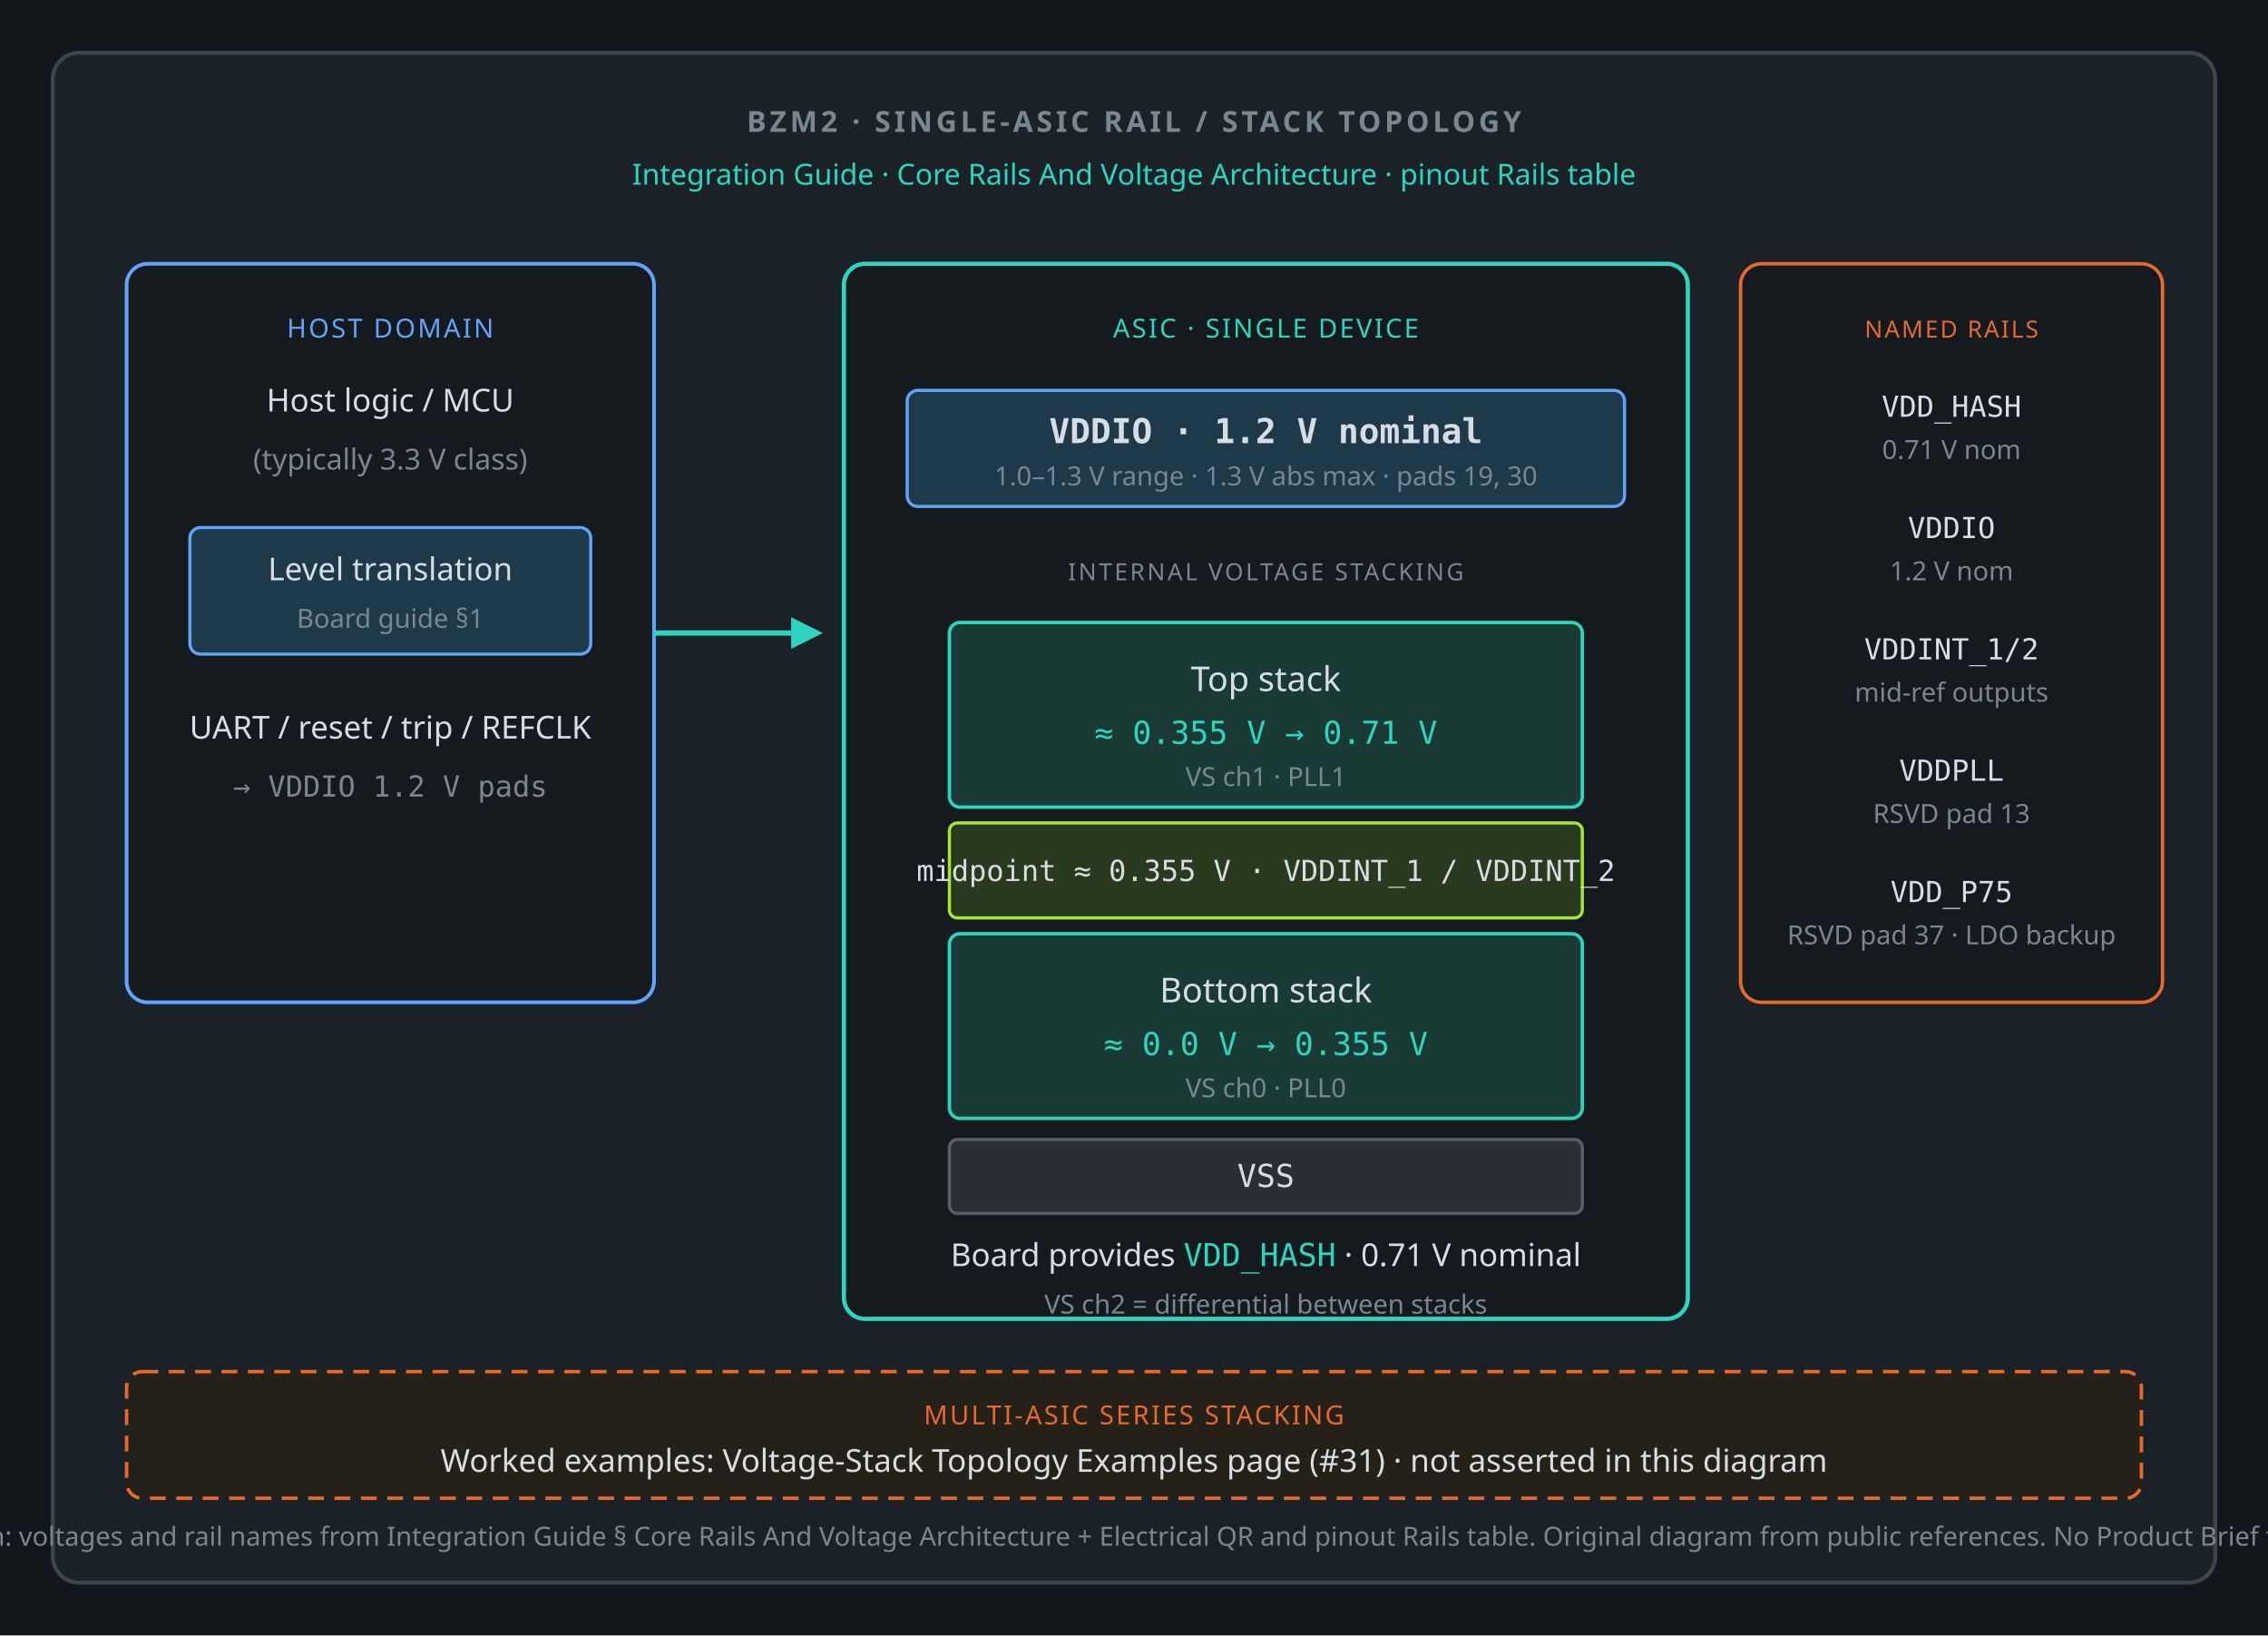
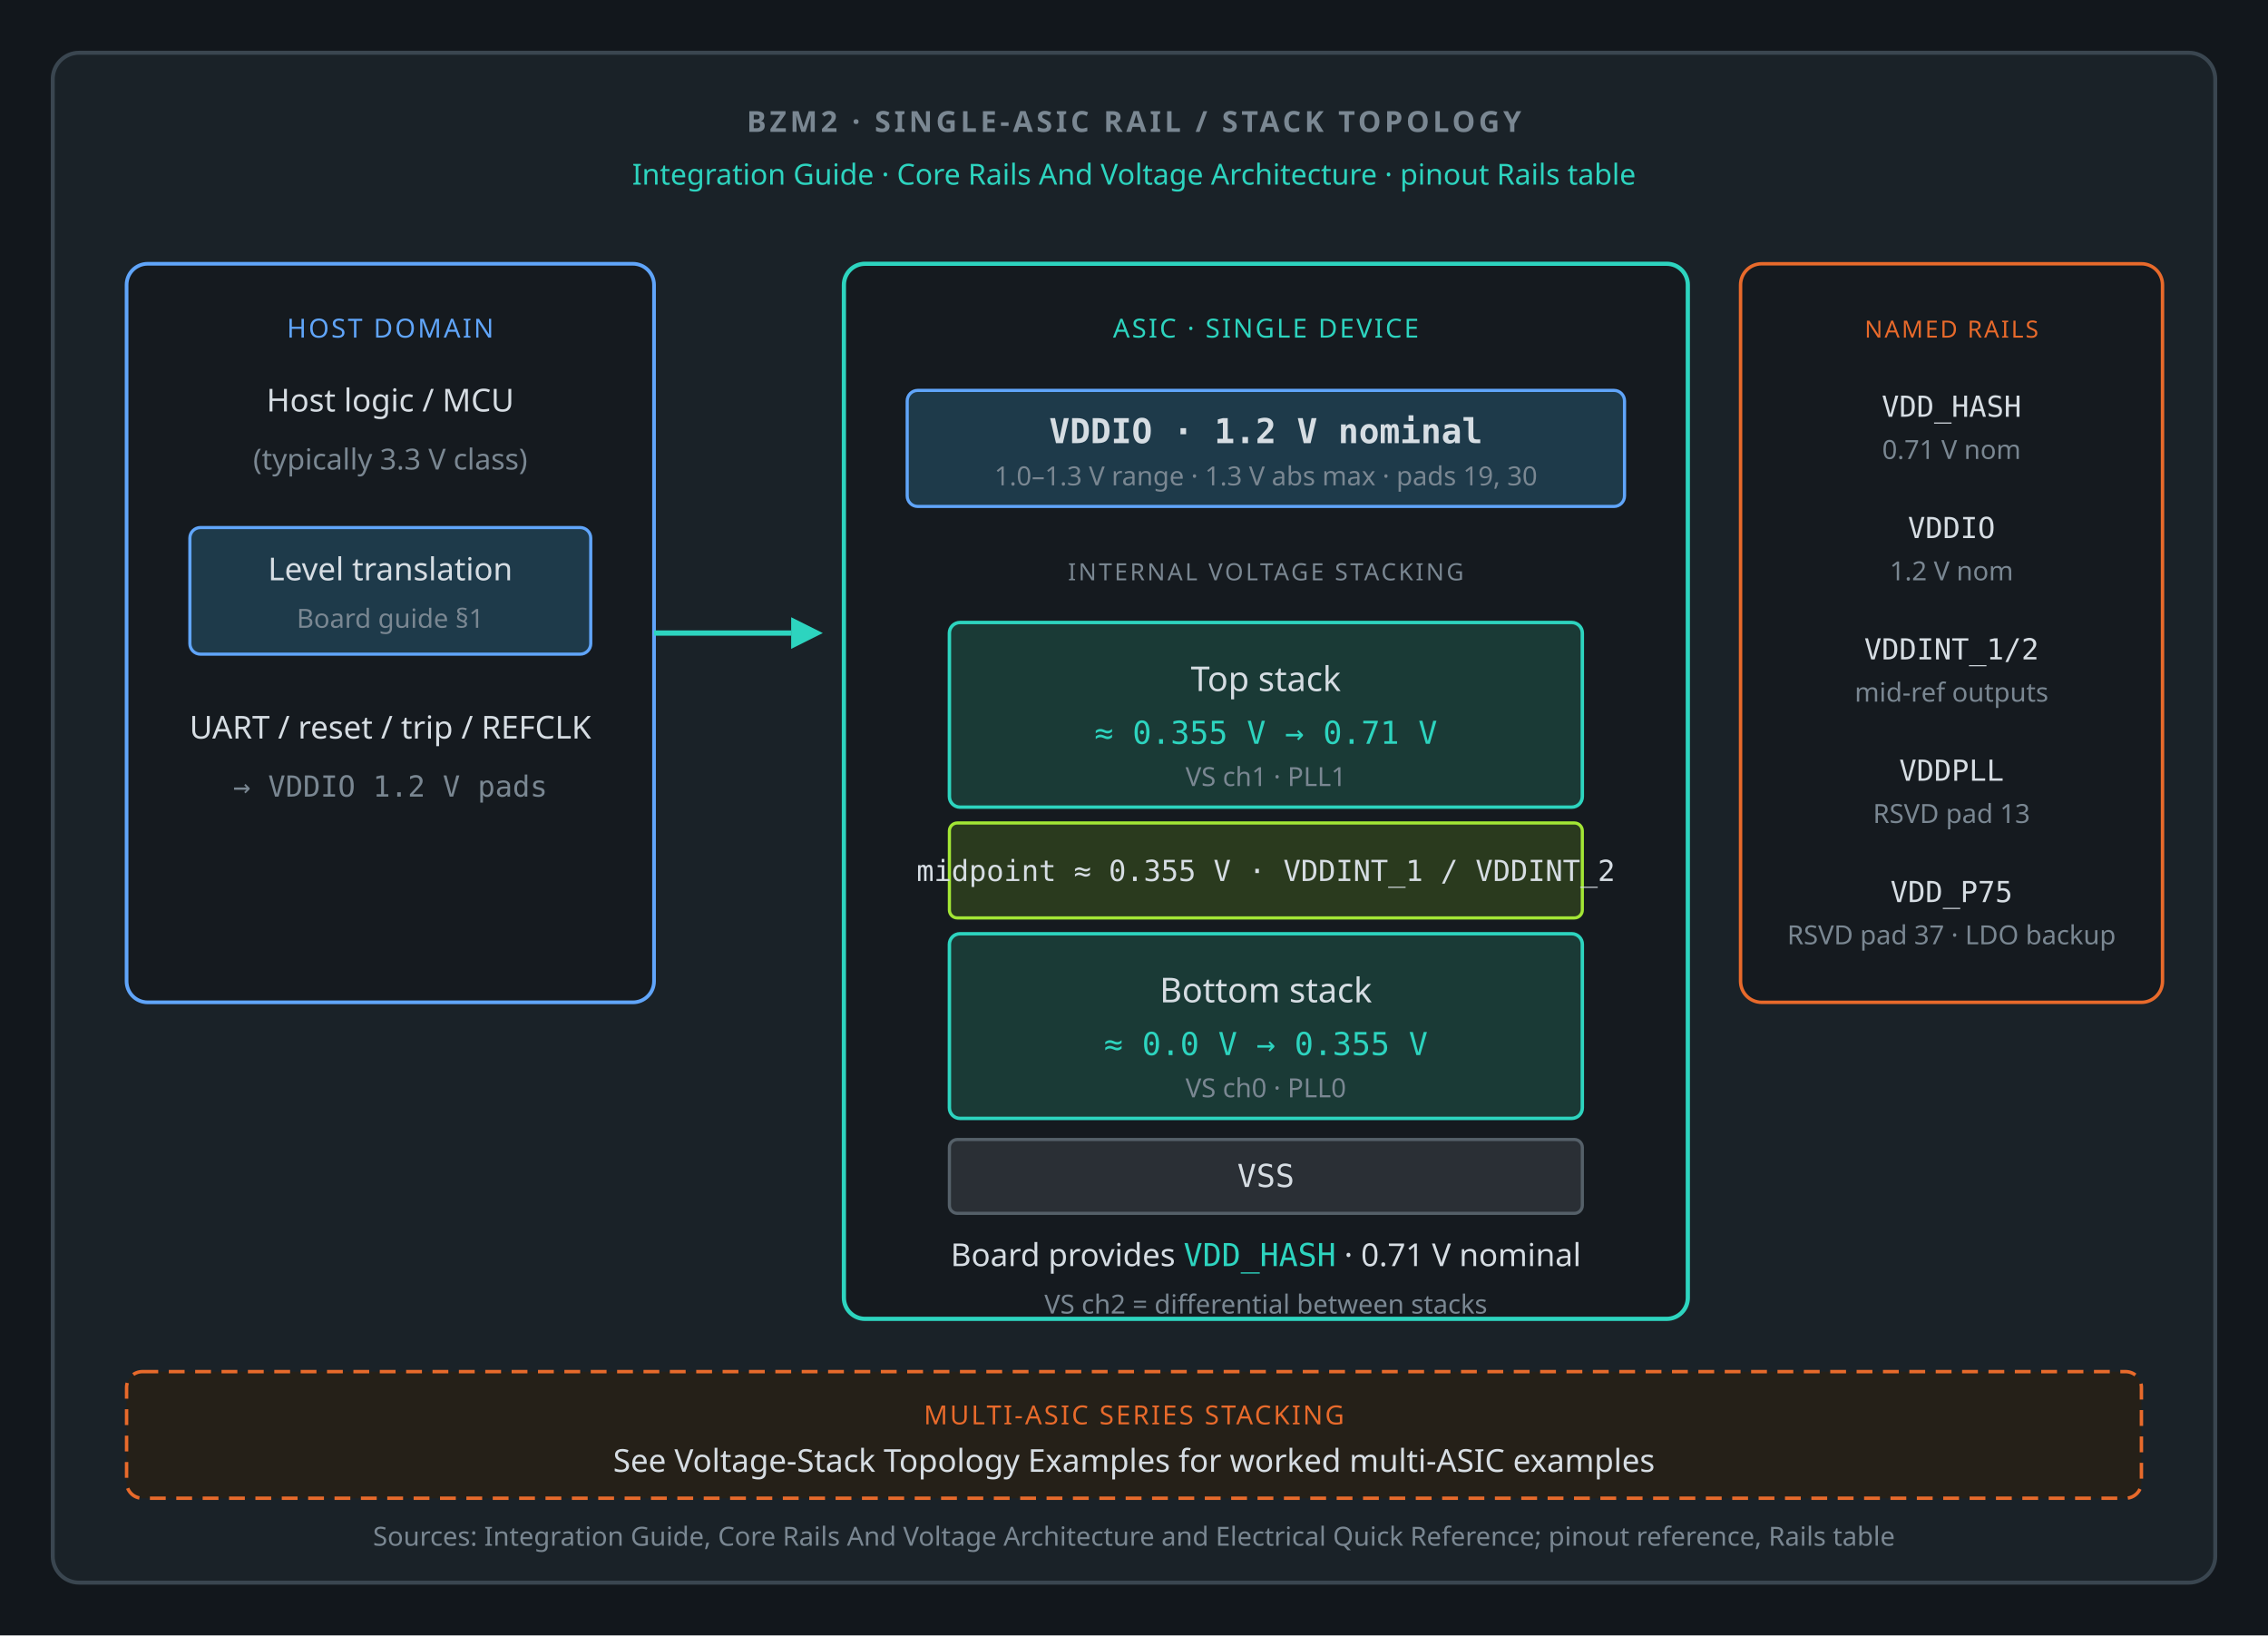
- <svg xmlns="http://www.w3.org/2000/svg" viewBox="0 0 860 620" role="img" aria-label="BZM2 single-ASIC rail and voltage-stack topology from public Integration Guide">
+ <svg xmlns="http://www.w3.org/2000/svg" viewBox="0 0 860 620" role="img" aria-label="BZM2 single-ASIC rail and voltage-stack topology">
  <rect width="860" height="620" fill="#12171c" />
  <rect x="20" y="20" width="820" height="580" rx="10" fill="#1a2228" stroke="#3a4650" stroke-width="1.5" />
  <text x="430" y="50" text-anchor="middle" fill="#7a8792" font-family="Orbitron,sans-serif" font-size="11" font-weight="600" letter-spacing="0.12em">BZM2 · SINGLE-ASIC RAIL / STACK TOPOLOGY</text>
  <text x="430" y="70" text-anchor="middle" fill="#2dd4bf" font-family="Ubuntu,sans-serif" font-size="11">Integration Guide · Core Rails And Voltage Architecture · pinout Rails table</text>
  <rect x="48" y="100" width="200" height="280" rx="8" fill="#151a1f" stroke="#60a5fa" stroke-width="1.4" />
  <text x="148" y="128" text-anchor="middle" fill="#60a5fa" font-family="Orbitron,sans-serif" font-size="10" letter-spacing="0.08em">HOST DOMAIN</text>
  <text x="148" y="156" text-anchor="middle" fill="#d6dde3" font-family="Ubuntu,sans-serif" font-size="12">Host logic / MCU</text>
  <text x="148" y="178" text-anchor="middle" fill="#7a8792" font-family="Ubuntu,sans-serif" font-size="11">(typically 3.3 V class)</text>
  <rect x="72" y="200" width="152" height="48" rx="4" fill="#1e3a4a" stroke="#60a5fa" stroke-width="1.2" />
  <text x="148" y="220" text-anchor="middle" fill="#d6dde3" font-family="Ubuntu,sans-serif" font-size="12">Level translation</text>
  <text x="148" y="238" text-anchor="middle" fill="#7a8792" font-family="Ubuntu,sans-serif" font-size="10">Board guide §1</text>
  <text x="148" y="280" text-anchor="middle" fill="#d6dde3" font-family="Ubuntu,sans-serif" font-size="12">UART / reset / trip / REFCLK</text>
  <text x="148" y="302" text-anchor="middle" fill="#7a8792" font-family="JetBrains Mono,monospace" font-size="11">→ VDDIO 1.2 V pads</text>
  <line x1="248" y1="240" x2="300" y2="240" stroke="#2dd4bf" stroke-width="2" />
  <polygon points="300,234 312,240 300,246" fill="#2dd4bf" />
  <rect x="320" y="100" width="320" height="400" rx="8" fill="#151a1f" stroke="#2dd4bf" stroke-width="1.6" />
  <text x="480" y="128" text-anchor="middle" fill="#2dd4bf" font-family="Orbitron,sans-serif" font-size="10" letter-spacing="0.08em">ASIC · SINGLE DEVICE</text>
  <rect x="344" y="148" width="272" height="44" rx="4" fill="#1e3a4a" stroke="#60a5fa" stroke-width="1.2" />
  <text x="480" y="168" text-anchor="middle" fill="#d6dde3" font-family="JetBrains Mono,monospace" font-size="13" font-weight="600">VDDIO · 1.2 V nominal</text>
  <text x="480" y="184" text-anchor="middle" fill="#7a8792" font-family="Ubuntu,sans-serif" font-size="10">1.0–1.3 V range · 1.3 V abs max · pads 19, 30</text>
  <text x="480" y="220" text-anchor="middle" fill="#7a8792" font-family="Orbitron,sans-serif" font-size="9" letter-spacing="0.1em">INTERNAL VOLTAGE STACKING</text>
  <rect x="360" y="236" width="240" height="70" rx="4" fill="#1a3a36" stroke="#2dd4bf" stroke-width="1.3" />
  <text x="480" y="262" text-anchor="middle" fill="#d6dde3" font-family="Ubuntu,sans-serif" font-size="13">Top stack</text>
  <text x="480" y="282" text-anchor="middle" fill="#2dd4bf" font-family="JetBrains Mono,monospace" font-size="12">≈ 0.355 V → 0.71 V</text>
  <text x="480" y="298" text-anchor="middle" fill="#7a8792" font-family="Ubuntu,sans-serif" font-size="10">VS ch1 · PLL1</text>
  <rect x="360" y="312" width="240" height="36" rx="3" fill="#2a3a1e" stroke="#a3e635" stroke-width="1.2" />
  <text x="480" y="334" text-anchor="middle" fill="#d6dde3" font-family="JetBrains Mono,monospace" font-size="11">midpoint ≈ 0.355 V · VDDINT_1 / VDDINT_2</text>
  <rect x="360" y="354" width="240" height="70" rx="4" fill="#1a3a36" stroke="#2dd4bf" stroke-width="1.3" />
  <text x="480" y="380" text-anchor="middle" fill="#d6dde3" font-family="Ubuntu,sans-serif" font-size="13">Bottom stack</text>
  <text x="480" y="400" text-anchor="middle" fill="#2dd4bf" font-family="JetBrains Mono,monospace" font-size="12">≈ 0.0 V → 0.355 V</text>
  <text x="480" y="416" text-anchor="middle" fill="#7a8792" font-family="Ubuntu,sans-serif" font-size="10">VS ch0 · PLL0</text>
  <rect x="360" y="432" width="240" height="28" rx="3" fill="#2a2f35" stroke="#556069" stroke-width="1.2" />
  <text x="480" y="450" text-anchor="middle" fill="#d6dde3" font-family="JetBrains Mono,monospace" font-size="12">VSS</text>
  <text x="480" y="480" text-anchor="middle" fill="#d6dde3" font-family="Ubuntu,sans-serif" font-size="12">Board provides <tspan font-family="JetBrains Mono,monospace" fill="#2dd4bf">VDD_HASH</tspan> · 0.71 V nominal</text>
  <text x="480" y="498" text-anchor="middle" fill="#7a8792" font-family="Ubuntu,sans-serif" font-size="10">VS ch2 = differential between stacks</text>
  <rect x="660" y="100" width="160" height="280" rx="8" fill="#151a1f" stroke="#E86A2B" stroke-width="1.3" />
  <text x="740" y="128" text-anchor="middle" fill="#E86A2B" font-family="Orbitron,sans-serif" font-size="9" letter-spacing="0.08em">NAMED RAILS</text>
  <text x="740" y="158" text-anchor="middle" fill="#d6dde3" font-family="JetBrains Mono,monospace" font-size="11">VDD_HASH</text>
  <text x="740" y="174" text-anchor="middle" fill="#7a8792" font-family="Ubuntu,sans-serif" font-size="10">0.71 V nom</text>
  <text x="740" y="204" text-anchor="middle" fill="#d6dde3" font-family="JetBrains Mono,monospace" font-size="11">VDDIO</text>
  <text x="740" y="220" text-anchor="middle" fill="#7a8792" font-family="Ubuntu,sans-serif" font-size="10">1.2 V nom</text>
  <text x="740" y="250" text-anchor="middle" fill="#d6dde3" font-family="JetBrains Mono,monospace" font-size="11">VDDINT_1/2</text>
  <text x="740" y="266" text-anchor="middle" fill="#7a8792" font-family="Ubuntu,sans-serif" font-size="10">mid-ref outputs</text>
  <text x="740" y="296" text-anchor="middle" fill="#d6dde3" font-family="JetBrains Mono,monospace" font-size="11">VDDPLL</text>
  <text x="740" y="312" text-anchor="middle" fill="#7a8792" font-family="Ubuntu,sans-serif" font-size="10">RSVD pad 13</text>
  <text x="740" y="342" text-anchor="middle" fill="#d6dde3" font-family="JetBrains Mono,monospace" font-size="11">VDD_P75</text>
  <text x="740" y="358" text-anchor="middle" fill="#7a8792" font-family="Ubuntu,sans-serif" font-size="10">RSVD pad 37 · LDO backup</text>
  <rect x="48" y="520" width="764" height="48" rx="6" fill="#252018" stroke="#E86A2B" stroke-width="1.3" stroke-dasharray="6 4" />
  <text x="430" y="540" text-anchor="middle" fill="#E86A2B" font-family="Orbitron,sans-serif" font-size="10" letter-spacing="0.08em">MULTI-ASIC SERIES STACKING</text>
-   <text x="430" y="558" text-anchor="middle" fill="#d6dde3" font-family="Ubuntu,sans-serif" font-size="12">Worked examples: Voltage-Stack Topology Examples page (#31) · not asserted in this diagram</text>
-   <text x="430" y="586" text-anchor="middle" fill="#7a8792" font-family="Ubuntu,sans-serif" font-size="10">Caption: voltages and rail names from Integration Guide § Core Rails And Voltage Architecture + Electrical QR and pinout Rails table. Original diagram from public references. No Product Brief tracing.</text>
+   <text x="430" y="558" text-anchor="middle" fill="#d6dde3" font-family="Ubuntu,sans-serif" font-size="12">See Voltage-Stack Topology Examples for worked multi-ASIC examples</text>
+   <text x="430" y="586" text-anchor="middle" fill="#7a8792" font-family="Ubuntu,sans-serif" font-size="10">Sources: Integration Guide, Core Rails And Voltage Architecture and Electrical Quick Reference; pinout reference, Rails table</text>
</svg>
